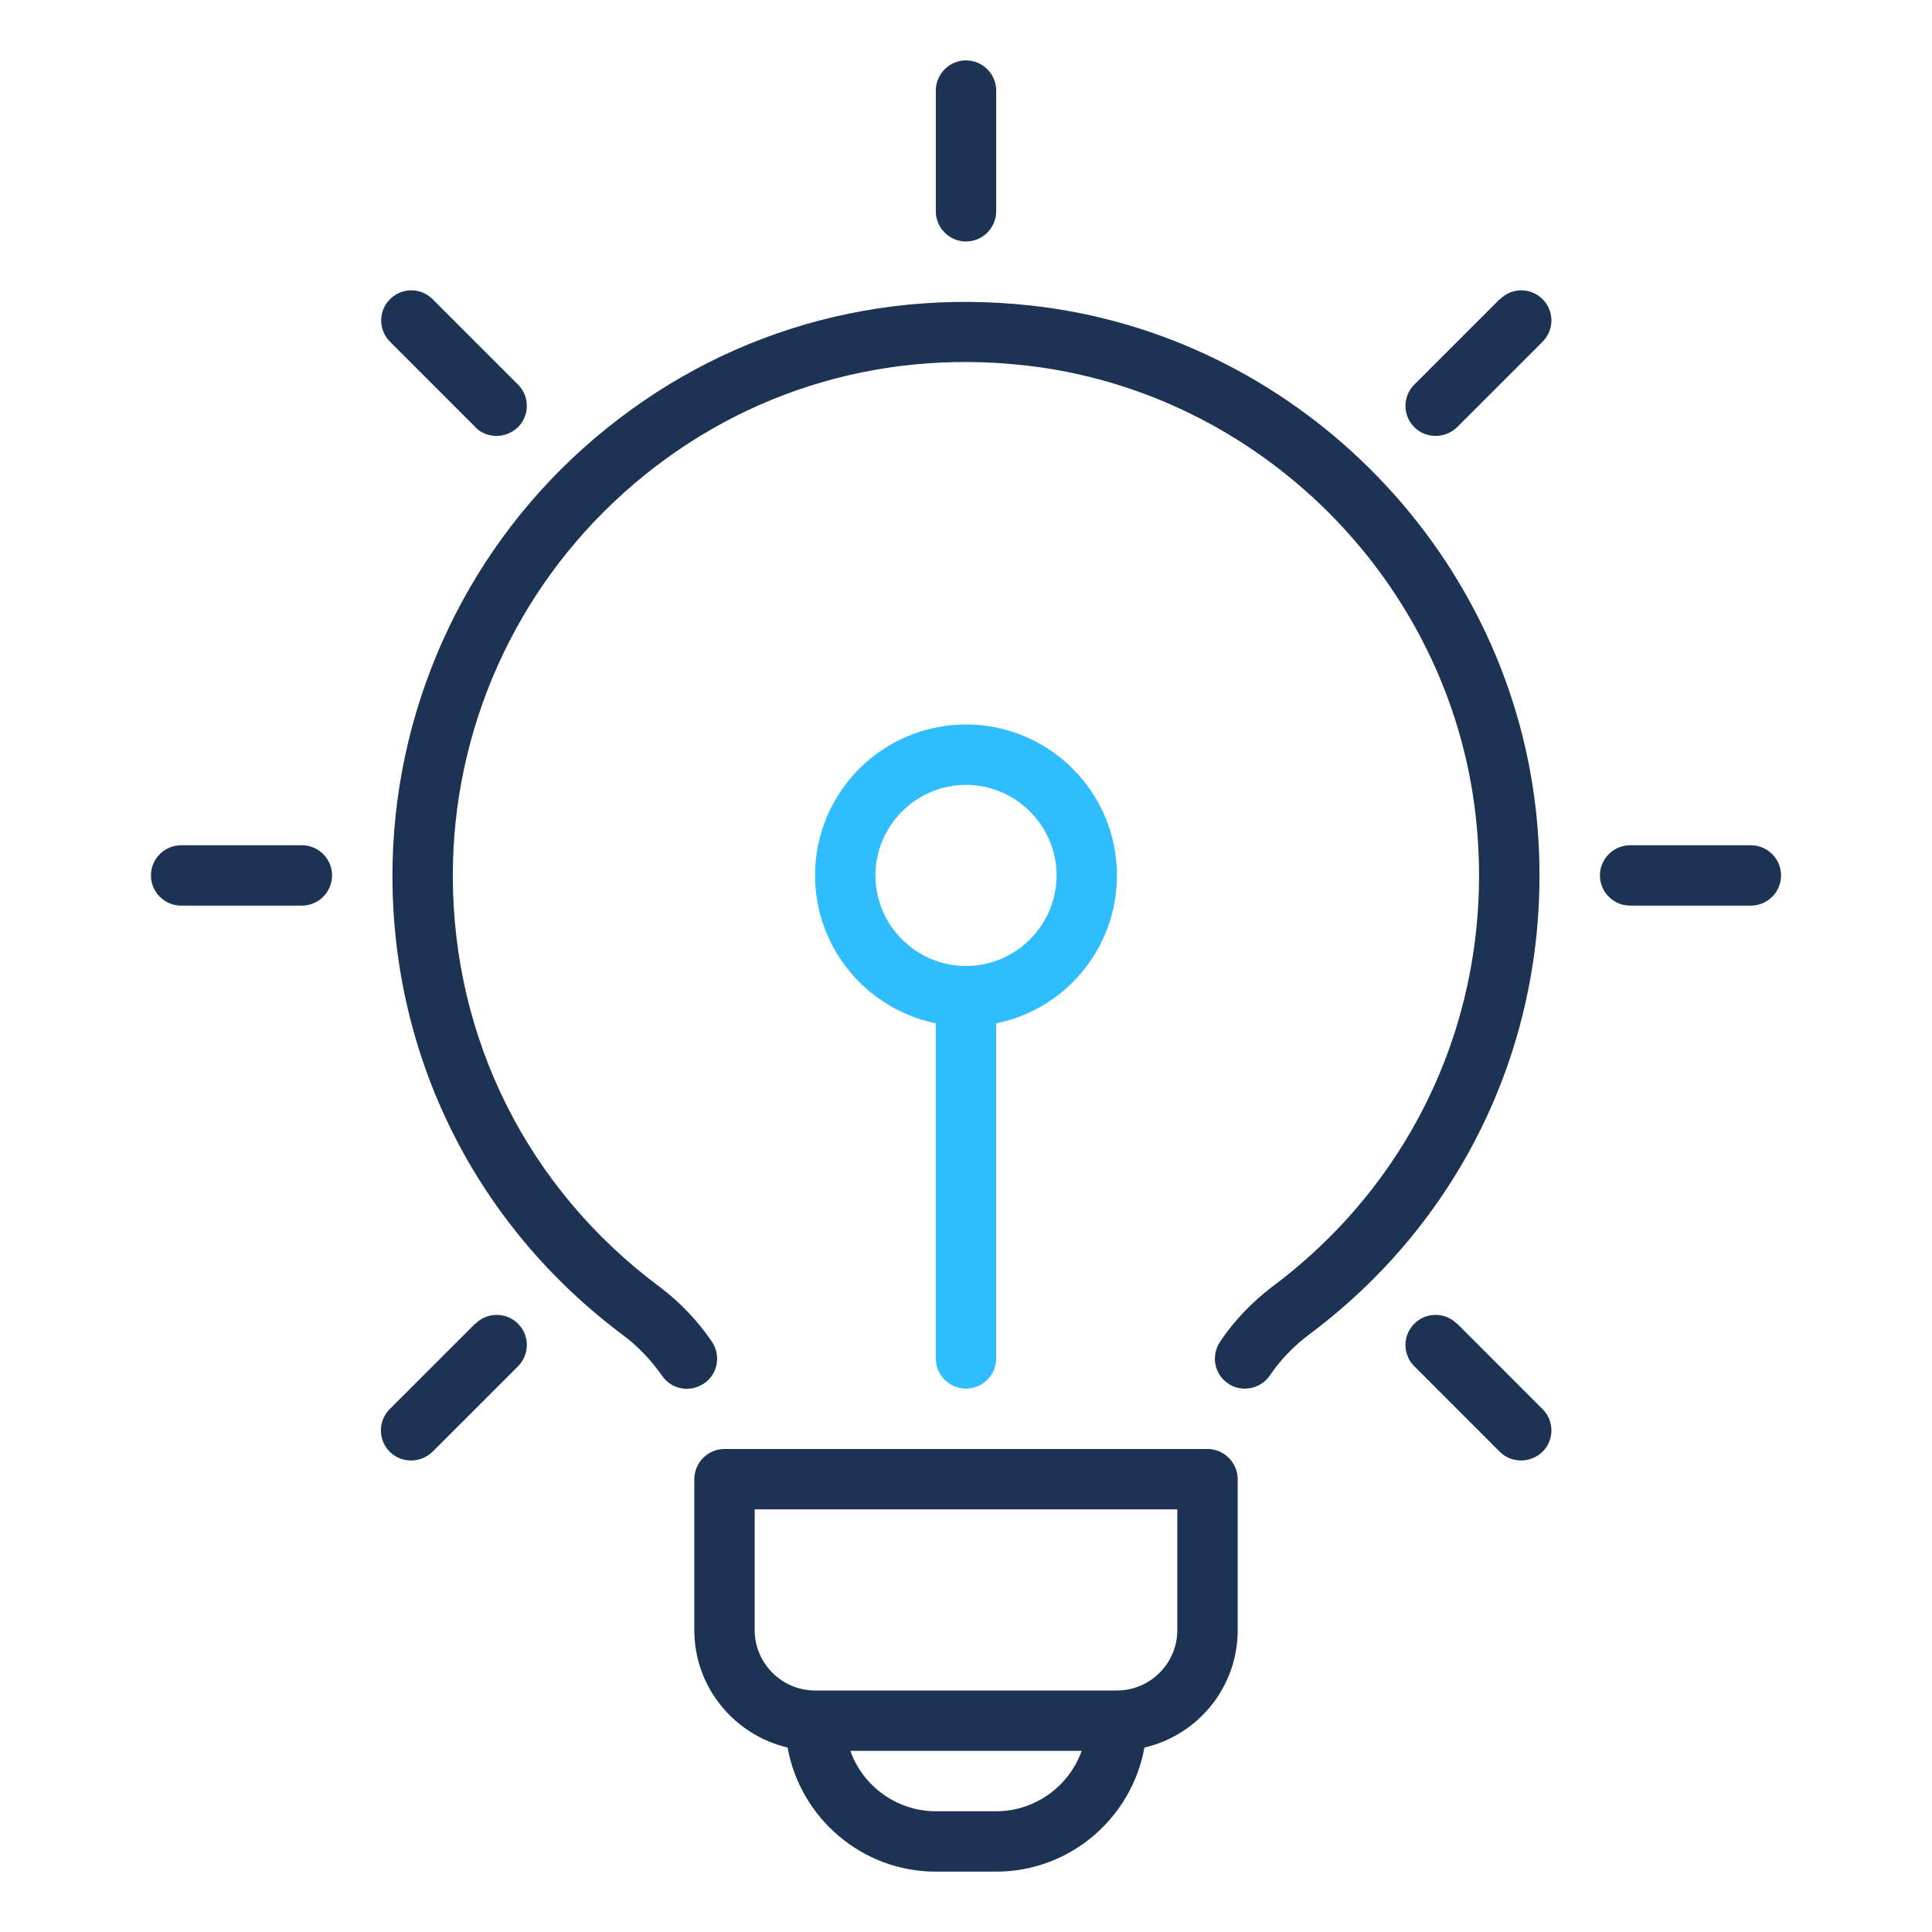
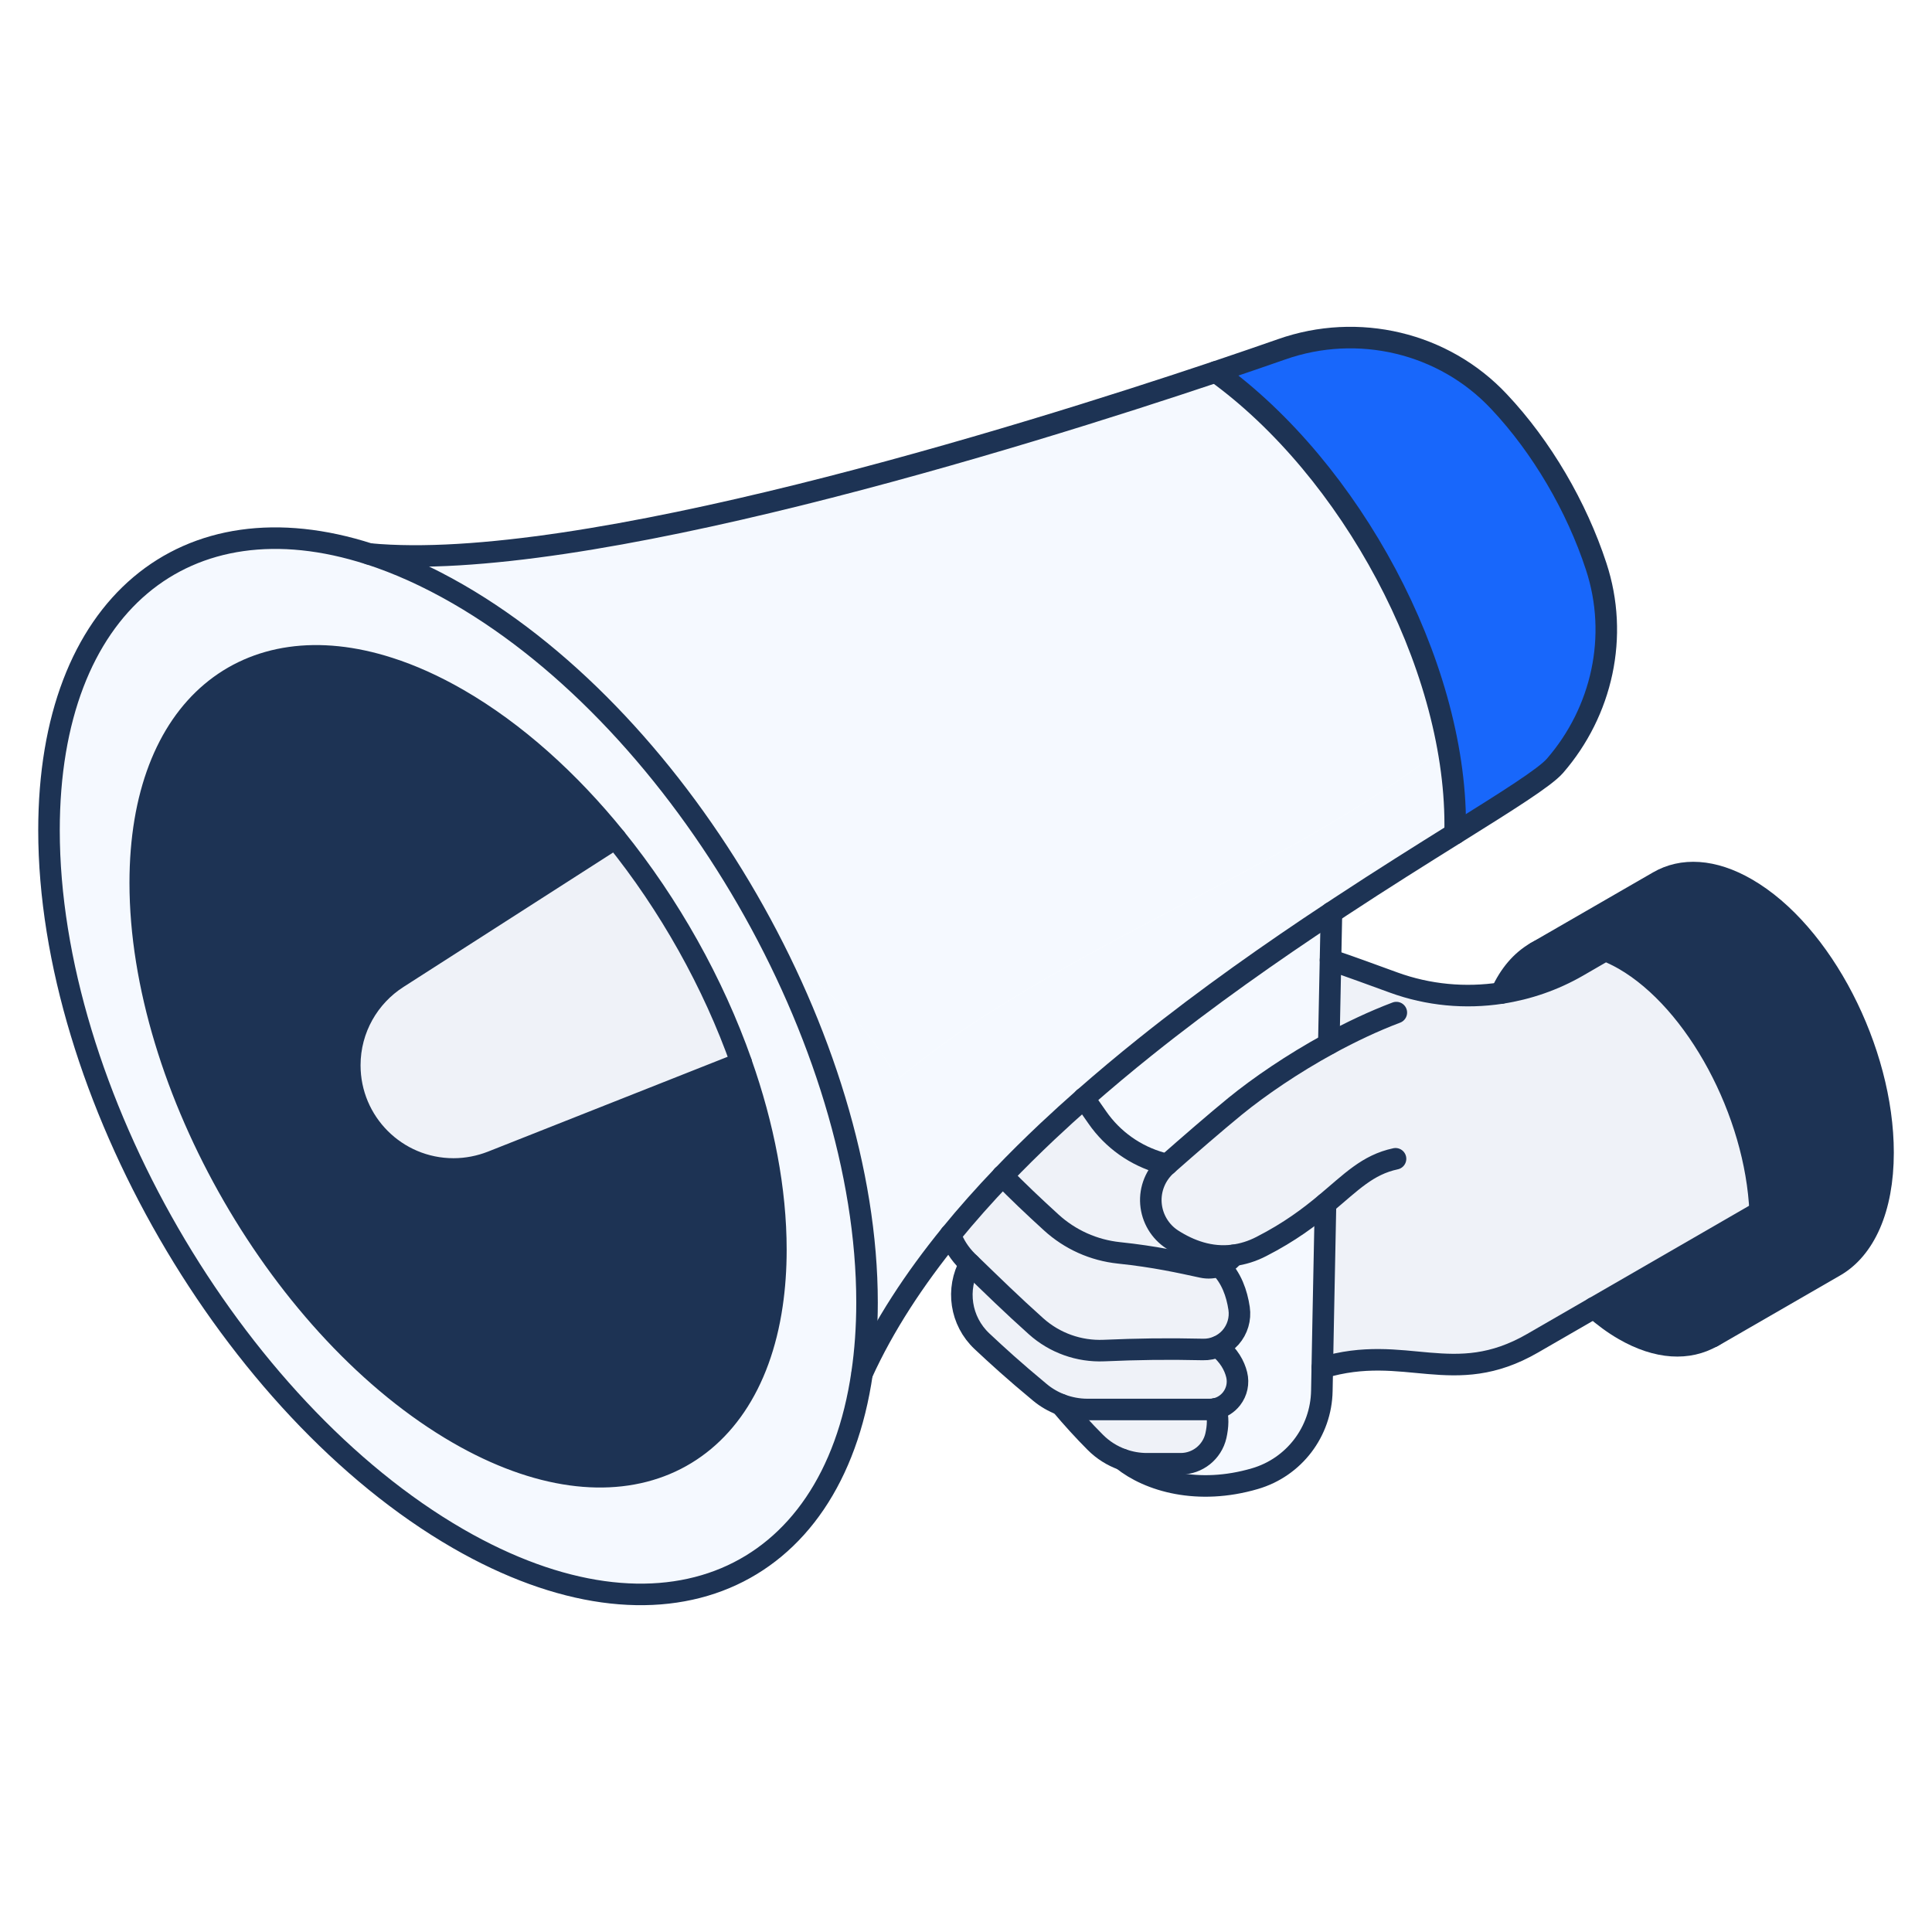
<svg xmlns="http://www.w3.org/2000/svg" width="80" height="80" viewBox="0 0 80 80" fill="none">
-   <path d="M63.587 33.462C62.337 22.587 53.538 13.837 42.675 12.65C35.812 11.9 29.25 14 24.15 18.562C19.125 23.062 16.25 29.512 16.25 36.262C16.25 43.825 19.738 50.762 25.8 55.287C26.425 55.75 26.962 56.325 27.413 56.962C27.8 57.537 28.575 57.675 29.15 57.287C29.725 56.9 29.863 56.125 29.475 55.55C28.875 54.675 28.15 53.912 27.3 53.275C21.863 49.225 18.75 43.025 18.75 36.25C18.75 30.212 21.325 24.45 25.825 20.412C30.375 16.325 36.275 14.45 42.4 15.125C52.112 16.187 59.987 24.012 61.1 33.737C61.975 41.387 58.825 48.687 52.688 53.275C51.85 53.912 51.112 54.675 50.525 55.55C50.138 56.125 50.275 56.9 50.85 57.287C51.062 57.437 51.312 57.5 51.55 57.5C51.95 57.5 52.337 57.312 52.587 56.95C53.025 56.3 53.575 55.737 54.188 55.275C61.05 50.162 64.562 42 63.587 33.45V33.462Z" fill="#1D3354" />
-   <path d="M40 10C40.688 10 41.25 9.438 41.25 8.75V3.75C41.25 3.062 40.688 2.5 40 2.5C39.312 2.5 38.75 3.062 38.75 3.75V8.75C38.75 9.438 39.312 10 40 10Z" fill="#1D3354" />
-   <path d="M72.5 35H67.5C66.812 35 66.25 35.562 66.25 36.25C66.25 36.938 66.812 37.5 67.5 37.5H72.5C73.188 37.5 73.75 36.938 73.75 36.25C73.75 35.562 73.188 35 72.5 35Z" fill="#1D3354" />
-   <path d="M12.5 35H7.5C6.812 35 6.25 35.562 6.25 36.25C6.25 36.938 6.812 37.5 7.5 37.5H12.5C13.188 37.5 13.75 36.938 13.75 36.25C13.75 35.562 13.188 35 12.5 35Z" fill="#1D3354" />
-   <path d="M62.1 12.388L58.563 15.925C58.075 16.413 58.075 17.2 58.563 17.688C58.813 17.938 59.125 18.05 59.45 18.05C59.775 18.05 60.088 17.925 60.338 17.688L63.875 14.15C64.363 13.663 64.363 12.875 63.875 12.388C63.388 11.9 62.6 11.9 62.113 12.388H62.1Z" fill="#1D3354" />
-   <path d="M19.675 54.812L16.137 58.35C15.65 58.837 15.65 59.625 16.137 60.112C16.387 60.362 16.7 60.475 17.025 60.475C17.35 60.475 17.662 60.35 17.912 60.112L21.45 56.575C21.937 56.087 21.937 55.3 21.45 54.812C20.962 54.325 20.175 54.325 19.687 54.812H19.675Z" fill="#1D3354" />
-   <path d="M60.325 54.812C59.838 54.325 59.05 54.325 58.563 54.812C58.075 55.3 58.075 56.087 58.563 56.575L62.1 60.112C62.35 60.362 62.663 60.475 62.988 60.475C63.313 60.475 63.625 60.35 63.875 60.112C64.363 59.625 64.363 58.837 63.875 58.35L60.338 54.812H60.325Z" fill="#1D3354" />
-   <path d="M19.675 17.688C19.925 17.938 20.237 18.05 20.562 18.05C20.887 18.05 21.2 17.925 21.45 17.688C21.937 17.2 21.937 16.413 21.45 15.925L17.912 12.388C17.425 11.9 16.637 11.9 16.15 12.388C15.662 12.875 15.662 13.663 16.15 14.15L19.687 17.688H19.675Z" fill="#1D3354" />
-   <path d="M50 60H30C29.312 60 28.75 60.562 28.75 61.25V67.5C28.75 69.862 30.4 71.838 32.612 72.362C33.138 75.275 35.688 77.5 38.75 77.5H41.25C44.312 77.5 46.862 75.275 47.388 72.362C49.6 71.85 51.25 69.875 51.25 67.5V61.25C51.25 60.562 50.688 60 50 60ZM41.25 75H38.75C37.125 75 35.725 73.95 35.212 72.5H44.788C44.275 73.95 42.875 75 41.25 75ZM48.75 67.5C48.75 68.875 47.625 70 46.25 70H33.75C32.375 70 31.25 68.875 31.25 67.5V62.5H48.75V67.5Z" fill="#1D3354" />
-   <path d="M40 57.5C40.688 57.5 41.25 56.938 41.25 56.25V42.375C44.1 41.8 46.25 39.275 46.25 36.25C46.25 32.8 43.45 30 40 30C36.55 30 33.75 32.8 33.75 36.25C33.75 39.263 35.9 41.788 38.75 42.375V56.25C38.75 56.938 39.312 57.5 40 57.5ZM36.25 36.25C36.25 34.188 37.938 32.5 40 32.5C42.062 32.5 43.75 34.188 43.75 36.25C43.75 38.312 42.062 40 40 40C37.938 40 36.25 38.312 36.25 36.25Z" fill="#2FBDFF" />
+   <path d="M66.467 39.353C65.379 38.928 64.386 38.981 63.59 39.442L68.666 36.512C69.649 35.941 70.927 35.992 72.321 36.8C75.442 38.601 77.971 43.493 77.971 47.728C77.971 50.069 77.198 51.719 75.98 52.423L70.904 55.353C72.122 54.649 72.895 53 72.895 50.658C72.895 50.5 72.892 50.34 72.886 50.182C72.71 46.063 70.253 41.463 67.248 39.73C66.984 39.579 66.725 39.454 66.47 39.356L66.467 39.353Z" fill="#1D3354" />
+   <path d="M72.884 50.182C72.89 50.343 72.893 50.5 72.893 50.658C72.893 53 72.12 54.652 70.902 55.35C69.918 55.921 68.64 55.87 67.246 55.065C66.818 54.819 66.399 54.509 65.998 54.156L72.884 50.179V50.182Z" fill="#1D3354" />
+   <path d="M54.883 49.844C54.218 50.396 53.406 51.014 52.232 51.615C51.837 51.817 51.451 51.933 51.079 51.983C50.113 52.111 49.246 51.781 48.544 51.332C48.033 51.003 47.703 50.45 47.656 49.844C47.611 49.237 47.852 48.643 48.309 48.239C48.315 48.233 48.321 48.23 48.327 48.224C49.228 47.43 50.336 46.468 51.142 45.811C52.14 44.993 53.519 44.051 55.023 43.231L55.094 39.757C55.95 40.045 56.818 40.366 57.706 40.69C59.145 41.21 60.678 41.353 62.161 41.127C63.267 40.958 64.343 40.586 65.332 40.016L66.467 39.359C66.723 39.457 66.982 39.582 67.246 39.733C70.251 41.466 72.702 46.066 72.884 50.185L63.46 55.627C60.167 57.529 58.203 55.6 54.749 56.643C54.788 54.545 54.836 52.215 54.883 49.849V49.844Z" fill="#EFF2F8" />
+   <path d="M66.466 39.353L65.331 40.01C64.344 40.58 63.266 40.952 62.16 41.121C62.505 40.354 62.995 39.787 63.59 39.442C64.389 38.981 65.379 38.925 66.466 39.353Z" fill="#1D3354" />
+   <path d="M66.093 23.453C67.046 26.351 66.333 29.468 64.39 31.712C63.965 32.2 62.428 33.16 60.256 34.518C60.259 34.393 60.259 34.268 60.259 34.137C60.259 27.457 55.932 19.442 50.342 15.403C51.462 15.028 52.389 14.704 53.064 14.47C56.226 13.352 59.783 14.184 62.078 16.636C63.84 18.505 65.287 20.984 66.096 23.453H66.093Z" fill="#1867FB" />
+   <path d="M59.932 30.83C54.111 35.406 46.829 38.075 40.217 42.423C39.132 43.136 38.134 43.909 37.165 44.687C36.024 42.542 34.122 40.761 32.074 39.332C33.269 41.707 34.226 44.176 34.883 46.643C35.542 49.112 35.902 51.576 35.902 53.93C35.902 54.964 35.831 55.939 35.697 56.854C36.597 54.878 37.857 52.961 39.349 51.127C40.027 50.295 40.749 49.481 41.513 48.684C42.11 48.06 42.731 47.448 43.367 46.848C43.861 46.381 44.366 45.924 44.88 45.472C45.703 44.747 46.547 44.042 47.397 43.362C50.003 41.276 52.687 39.397 55.13 37.784L55.489 37.546C57.249 36.39 58.877 35.374 60.25 34.518C60.253 34.39 60.253 34.265 60.253 34.134C60.253 33.059 60.14 31.95 59.929 30.83H59.932Z" fill="#F5F9FF" />
+   <path d="M50.339 15.4C42.294 18.098 24.059 23.775 15.295 22.939C16.475 23.32 17.705 23.873 18.968 24.601C24.249 27.65 28.965 33.166 32.071 39.335C34.119 40.765 36.021 42.542 37.162 44.69C38.131 43.912 39.129 43.139 40.214 42.426C46.829 38.075 54.107 35.406 59.929 30.833C58.827 24.981 55.029 18.794 50.336 15.403L50.339 15.4Z" fill="#F5F9FF" />
+   <path d="M55.132 37.787L55.022 43.228C53.518 44.051 52.139 44.993 51.141 45.808C50.335 46.465 49.227 47.427 48.326 48.221L48.097 48.158C47.016 47.858 46.074 47.19 45.435 46.268L44.879 45.472C45.702 44.747 46.546 44.042 47.396 43.362C50.002 41.276 52.686 39.397 55.129 37.784L55.132 37.787Z" fill="#F5F9FF" />
+   <path d="M54.883 49.844C54.835 52.209 54.737 57.279 54.731 57.591C54.705 59.282 53.581 60.756 51.956 61.229C49.605 61.915 47.572 61.324 46.473 60.435C46.794 60.548 47.132 60.611 47.48 60.611H48.889C49.587 60.611 50.19 60.126 50.345 59.449C50.428 59.074 50.455 58.673 50.333 58.334C50.592 58.275 50.823 58.129 50.99 57.915C51.21 57.633 51.287 57.267 51.201 56.919C51.106 56.536 50.88 56.129 50.428 55.758C50.627 55.671 50.806 55.544 50.951 55.38C51.239 55.053 51.37 54.613 51.308 54.182C51.216 53.561 50.99 52.899 50.491 52.417C50.615 52.373 50.734 52.307 50.841 52.224C50.933 52.153 51.014 52.069 51.079 51.98C51.45 51.933 51.837 51.817 52.232 51.612C53.406 51.011 54.217 50.393 54.883 49.841V49.844Z" fill="#F5F9FF" />
+   <path d="M51.311 54.185C51.374 54.616 51.243 55.056 50.955 55.383C50.809 55.547 50.631 55.677 50.431 55.76C50.238 55.844 50.027 55.885 49.813 55.882C48.325 55.847 47.094 55.87 45.715 55.927C44.681 55.971 43.674 55.609 42.904 54.922C41.92 54.043 41.076 53.217 40.164 52.334C40.131 52.301 40.096 52.266 40.06 52.233C39.736 51.912 39.501 51.535 39.355 51.133C40.033 50.301 40.755 49.487 41.519 48.69C42.134 49.323 42.785 49.942 43.531 50.619C44.312 51.329 45.293 51.769 46.342 51.882C47.825 52.04 48.874 52.275 49.784 52.471C50.024 52.524 50.271 52.503 50.497 52.42C50.996 52.904 51.222 53.567 51.314 54.185H51.311Z" fill="#EFF2F8" />
+   <path d="M51.204 56.922C51.29 57.267 51.213 57.633 50.993 57.918C50.83 58.129 50.595 58.278 50.336 58.337C50.253 58.355 50.167 58.364 50.081 58.364H45.026C44.645 58.364 44.274 58.295 43.926 58.162C43.611 58.043 43.317 57.873 43.055 57.654C41.956 56.741 41.314 56.153 40.66 55.541C39.759 54.697 39.578 53.368 40.158 52.334C41.061 53.225 41.917 54.046 42.898 54.922C43.667 55.612 44.678 55.971 45.709 55.927C47.088 55.867 48.318 55.847 49.807 55.882C50.024 55.888 50.232 55.844 50.425 55.761C50.88 56.129 51.103 56.536 51.198 56.922H51.204Z" fill="#EFF2F8" />
+   <path d="M50.49 52.42C50.264 52.503 50.017 52.524 49.776 52.471C48.87 52.274 47.818 52.037 46.335 51.882C45.286 51.772 44.305 51.332 43.524 50.619C42.781 49.941 42.127 49.32 41.512 48.69C42.109 48.066 42.73 47.454 43.366 46.854C43.859 46.387 44.365 45.929 44.879 45.478L45.435 46.274C46.077 47.196 47.019 47.864 48.097 48.164L48.326 48.227C48.326 48.227 48.314 48.236 48.308 48.242C47.851 48.646 47.607 49.24 47.654 49.846C47.702 50.453 48.029 51.005 48.543 51.335C49.245 51.784 50.112 52.114 51.078 51.986C51.01 52.078 50.932 52.158 50.84 52.23C50.733 52.313 50.614 52.378 50.49 52.423V52.42Z" fill="#EFF2F8" />
+   <path d="M50.336 58.334C50.458 58.673 50.431 59.074 50.348 59.449C50.193 60.129 49.59 60.611 48.892 60.611H47.483C47.135 60.611 46.794 60.551 46.476 60.435C46.054 60.286 45.67 60.043 45.349 59.719C44.874 59.24 44.401 58.72 43.926 58.159C44.273 58.292 44.645 58.361 45.025 58.361H50.081C50.167 58.361 50.253 58.352 50.336 58.334Z" fill="#EFF2F8" />
+   <path d="M35.904 53.933C35.904 54.967 35.833 55.942 35.699 56.857C34.433 65.481 27.426 68.59 18.968 63.71C9.612 58.307 2.031 45.178 2.031 34.381C2.031 25.029 7.705 20.491 15.292 22.939C16.471 23.32 17.702 23.872 18.965 24.601C28.317 29.997 35.898 43.133 35.898 53.933H35.904ZM31.97 54.028C32.074 53.318 32.13 52.557 32.13 51.751C32.13 49.264 31.613 46.619 30.698 44.016C29.527 40.702 27.711 37.46 25.488 34.711C23.568 32.336 21.342 30.327 18.971 28.957C17.987 28.39 17.033 27.962 16.112 27.668C10.219 25.769 5.806 29.293 5.806 36.559C5.806 44.952 11.696 55.154 18.968 59.356C25.539 63.145 30.986 60.732 31.967 54.031L31.97 54.028Z" fill="#F5F9FF" />
+   <path d="M32.13 51.751C32.13 52.557 32.074 53.318 31.97 54.028C30.989 60.729 25.539 63.145 18.971 59.353C11.699 55.151 5.809 44.949 5.809 36.556C5.809 29.29 10.219 25.766 16.115 27.665C17.036 27.959 17.99 28.387 18.974 28.954C21.345 30.324 23.571 32.333 25.491 34.708L16.469 40.494C15.283 41.255 14.489 42.592 14.489 44.111C14.489 46.479 16.412 48.405 18.784 48.405C19.342 48.405 19.874 48.295 20.365 48.105L30.698 44.016H30.701C31.616 46.619 32.133 49.264 32.133 51.751H32.13Z" fill="#1D3354" />
+   <path d="M30.694 44.016H30.691L20.358 48.105C19.867 48.295 19.335 48.405 18.777 48.405C16.402 48.405 14.482 46.48 14.482 44.111C14.482 42.592 15.273 41.255 16.462 40.494L25.484 34.708C27.71 37.46 29.523 40.699 30.694 44.013V44.016Z" fill="#EFF2F8" />
+   <path d="M15.296 22.939C16.475 23.32 17.706 23.872 18.969 24.601C28.321 29.997 35.902 43.133 35.902 53.933C35.902 54.967 35.831 55.942 35.697 56.857C34.443 65.481 27.424 68.59 18.966 63.71C9.61 58.307 2.029 45.178 2.029 34.381C2.029 25.029 7.703 20.491 15.29 22.939H15.296Z" stroke="#1D3354" stroke-width="0.892" stroke-linecap="round" stroke-linejoin="round" />
+   <path d="M30.696 44.016C31.614 46.616 32.128 49.264 32.128 51.751C32.128 52.557 32.072 53.318 31.968 54.028C30.987 60.729 25.537 63.145 18.969 59.353C11.697 55.151 5.807 44.949 5.807 36.556C5.807 29.29 10.217 25.766 16.113 27.665C17.034 27.959 17.988 28.387 18.972 28.954C21.343 30.324 23.569 32.333 25.489 34.708C27.712 37.46 29.531 40.699 30.699 44.013L30.696 44.016Z" stroke="#1D3354" stroke-width="0.892" stroke-linecap="round" stroke-linejoin="round" />
+   <path d="M50.34 15.4C55.933 19.439 60.257 27.454 60.257 34.134C60.257 34.265 60.257 34.39 60.254 34.515" stroke="#1D3354" stroke-width="0.892" stroke-linecap="round" stroke-linejoin="round" />
+   <path d="M15.295 22.939C24.059 23.774 42.291 18.098 50.339 15.4C51.459 15.025 52.386 14.701 53.061 14.467C56.223 13.349 59.781 14.181 62.075 16.633C63.837 18.503 65.284 20.981 66.093 23.451C67.047 26.348 66.333 29.466 64.39 31.709C63.965 32.197 62.428 33.157 60.256 34.515C58.883 35.374 57.254 36.39 55.495 37.549L55.136 37.787C52.693 39.401 50.006 41.279 47.403 43.365C46.553 44.045 45.712 44.75 44.886 45.475C44.374 45.927 43.869 46.384 43.373 46.851C42.737 47.451 42.116 48.063 41.519 48.688C40.758 49.484 40.033 50.298 39.355 51.13C37.863 52.964 36.603 54.881 35.703 56.857" stroke="#1D3354" stroke-width="0.892" stroke-linecap="round" stroke-linejoin="round" />
+   <path d="M30.693 44.016L20.36 48.105C19.869 48.295 19.337 48.405 18.779 48.405C16.404 48.405 14.484 46.48 14.484 44.111C14.484 42.592 15.275 41.255 16.464 40.494L25.486 34.708" stroke="#1D3354" stroke-width="0.892" stroke-linecap="round" stroke-linejoin="round" />
+   <path d="M66.467 39.353L65.332 40.01C64.345 40.58 63.266 40.952 62.161 41.121C60.678 41.347 59.144 41.208 57.706 40.684C56.817 40.361 55.95 40.039 55.094 39.751" stroke="#1D3354" stroke-width="0.892" stroke-linecap="round" stroke-linejoin="round" />
+   <path d="M48.328 48.224L48.099 48.161C47.018 47.861 46.075 47.193 45.437 46.271L44.881 45.475" stroke="#1D3354" stroke-width="0.892" stroke-linecap="round" stroke-linejoin="round" />
+   <path d="M51.08 51.98C51.012 52.072 50.934 52.153 50.842 52.224C50.735 52.307 50.616 52.373 50.492 52.417C50.266 52.5 50.019 52.521 49.778 52.468C48.872 52.272 47.82 52.034 46.337 51.879C45.288 51.769 44.307 51.33 43.526 50.616C42.783 49.939 42.129 49.318 41.514 48.688" stroke="#1D3354" stroke-width="0.892" stroke-linecap="round" stroke-linejoin="round" />
+   <path d="M39.353 51.13C39.496 51.535 39.734 51.909 40.058 52.23C40.093 52.263 40.126 52.298 40.162 52.331C41.074 53.214 41.921 54.043 42.902 54.919C43.672 55.609 44.682 55.968 45.713 55.924C47.092 55.864 48.322 55.844 49.811 55.879C50.028 55.885 50.236 55.841 50.43 55.758C50.629 55.671 50.807 55.544 50.953 55.38C51.241 55.053 51.372 54.613 51.309 54.182C51.217 53.561 50.991 52.902 50.492 52.417C50.224 52.159 49.883 51.951 49.44 51.829" stroke="#1D3354" stroke-width="0.892" stroke-linecap="round" stroke-linejoin="round" />
+   <path d="M40.161 52.334C39.582 53.371 39.763 54.697 40.664 55.541C41.318 56.153 41.959 56.741 43.059 57.654C43.321 57.873 43.615 58.04 43.93 58.162C44.278 58.292 44.649 58.364 45.029 58.364H50.084C50.171 58.364 50.257 58.355 50.34 58.337C50.599 58.278 50.83 58.132 50.997 57.918C51.217 57.636 51.294 57.27 51.208 56.922C51.113 56.539 50.887 56.132 50.435 55.761" stroke="#1D3354" stroke-width="0.892" stroke-linecap="round" stroke-linejoin="round" />
+   <path d="M43.926 58.159C44.398 58.72 44.871 59.24 45.349 59.719C45.67 60.043 46.054 60.284 46.476 60.435C46.797 60.548 47.135 60.611 47.483 60.611H48.892C49.59 60.611 50.193 60.126 50.348 59.449C50.431 59.074 50.458 58.673 50.336 58.334" stroke="#1D3354" stroke-width="0.892" stroke-linecap="round" stroke-linejoin="round" />
+   <path d="M57.819 41.929C56.88 42.283 55.929 42.735 55.025 43.228C53.522 44.051 52.143 44.993 51.144 45.808C50.339 46.465 49.23 47.427 48.33 48.221C48.324 48.227 48.318 48.23 48.312 48.236C47.854 48.64 47.611 49.234 47.658 49.84C47.706 50.447 48.033 50.999 48.547 51.329C49.248 51.778 50.116 52.108 51.082 51.98C51.453 51.93 51.84 51.817 52.235 51.612C53.409 51.011 54.223 50.393 54.886 49.84C55.947 48.955 56.624 48.23 57.786 47.983" stroke="#1D3354" stroke-width="0.892" stroke-linecap="round" stroke-linejoin="round" />
+   <path d="M54.75 56.637C58.203 55.597 60.168 57.523 63.461 55.621L72.884 50.179" stroke="#1D3354" stroke-width="0.892" stroke-linecap="round" stroke-linejoin="round" />
+   <path d="M46.477 60.435C47.576 61.327 49.609 61.918 51.96 61.229C53.585 60.756 54.706 59.282 54.735 57.591C54.741 57.279 54.836 52.206 54.887 49.843" stroke="#1D3354" stroke-width="0.892" stroke-linecap="round" stroke-linejoin="round" />
+   <path d="M55.023 43.228L55.133 37.787" stroke="#1D3354" stroke-width="0.892" stroke-linecap="round" stroke-linejoin="round" />
+   <path d="M62.162 41.121C62.507 40.354 62.997 39.787 63.592 39.442C64.391 38.981 65.381 38.931 66.468 39.353C66.724 39.451 66.982 39.576 67.247 39.727C70.251 41.46 72.709 46.06 72.885 50.179C72.891 50.34 72.893 50.497 72.893 50.655C72.893 52.997 72.121 54.646 70.902 55.347C69.916 55.915 68.641 55.867 67.247 55.062C66.819 54.816 66.4 54.506 65.999 54.153" stroke="#1D3354" stroke-width="0.892" stroke-linecap="round" stroke-linejoin="round" />
+   <path d="M63.592 39.442L68.668 36.512C69.651 35.941 70.929 35.992 72.323 36.8C75.444 38.601 77.973 43.493 77.973 47.728C77.973 50.069 77.2 51.719 75.981 52.423L70.906 55.353" stroke="#1D3354" stroke-width="0.892" stroke-linecap="round" stroke-linejoin="round" />
</svg>
